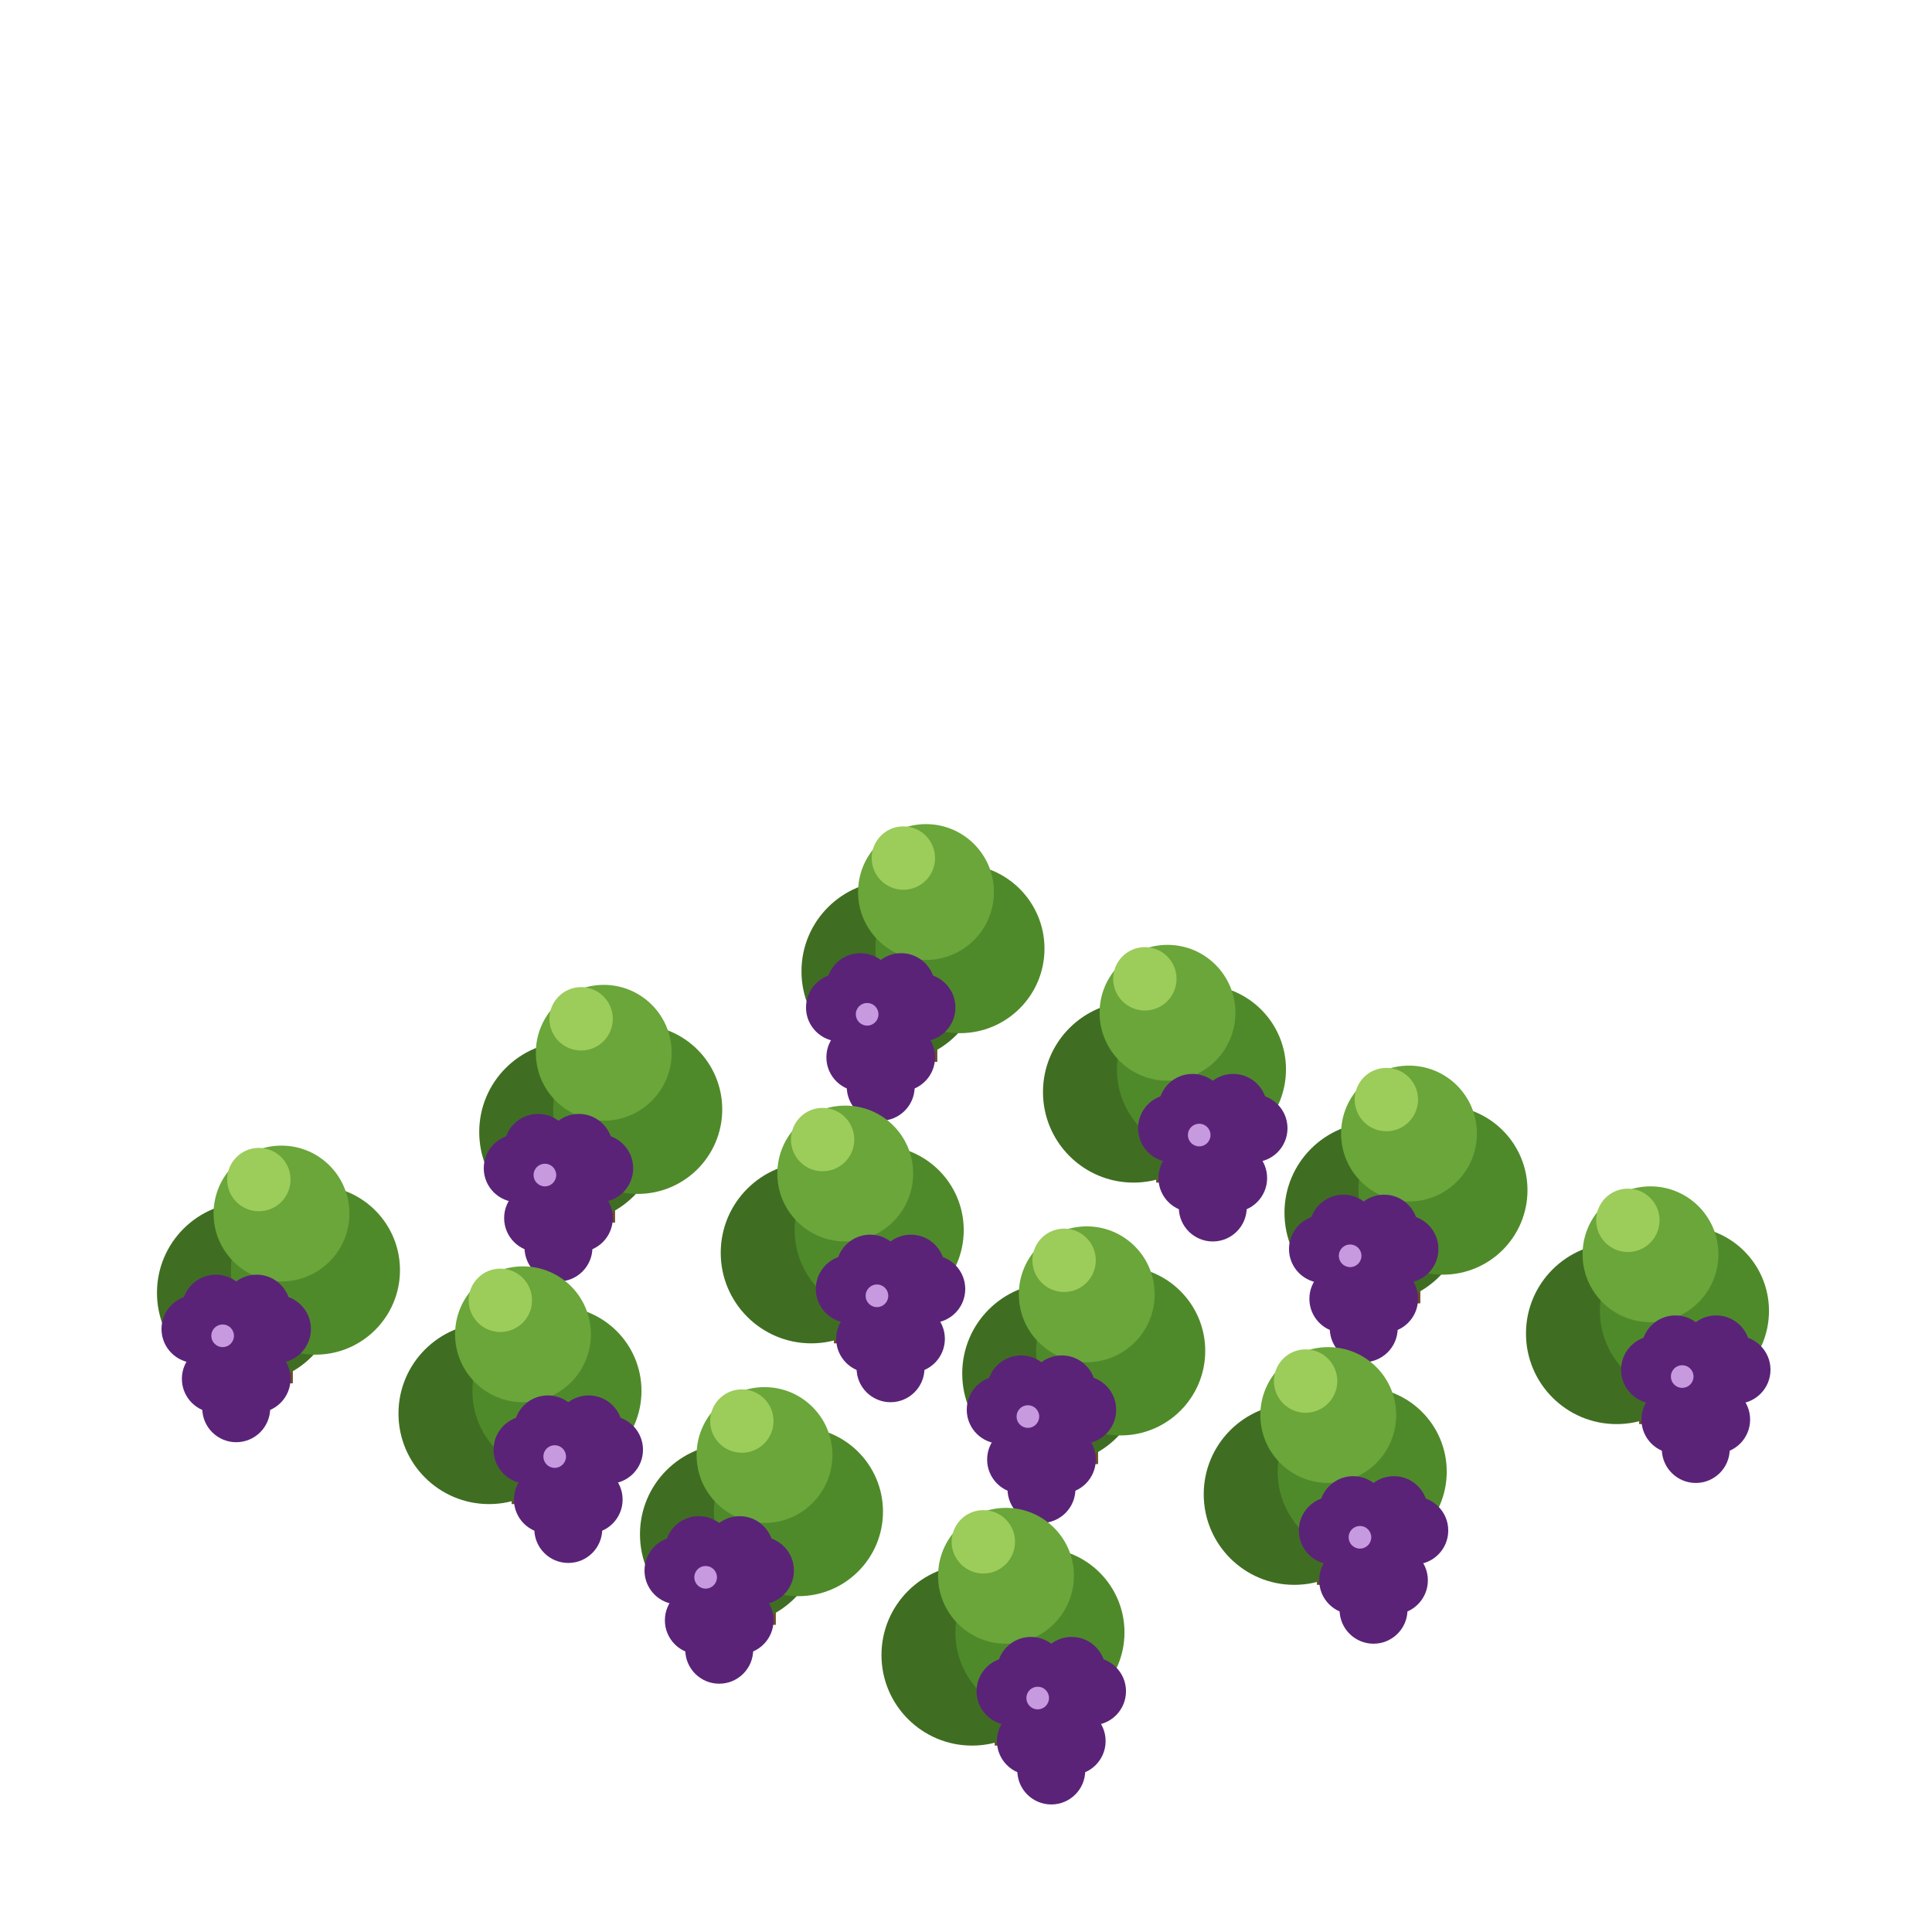
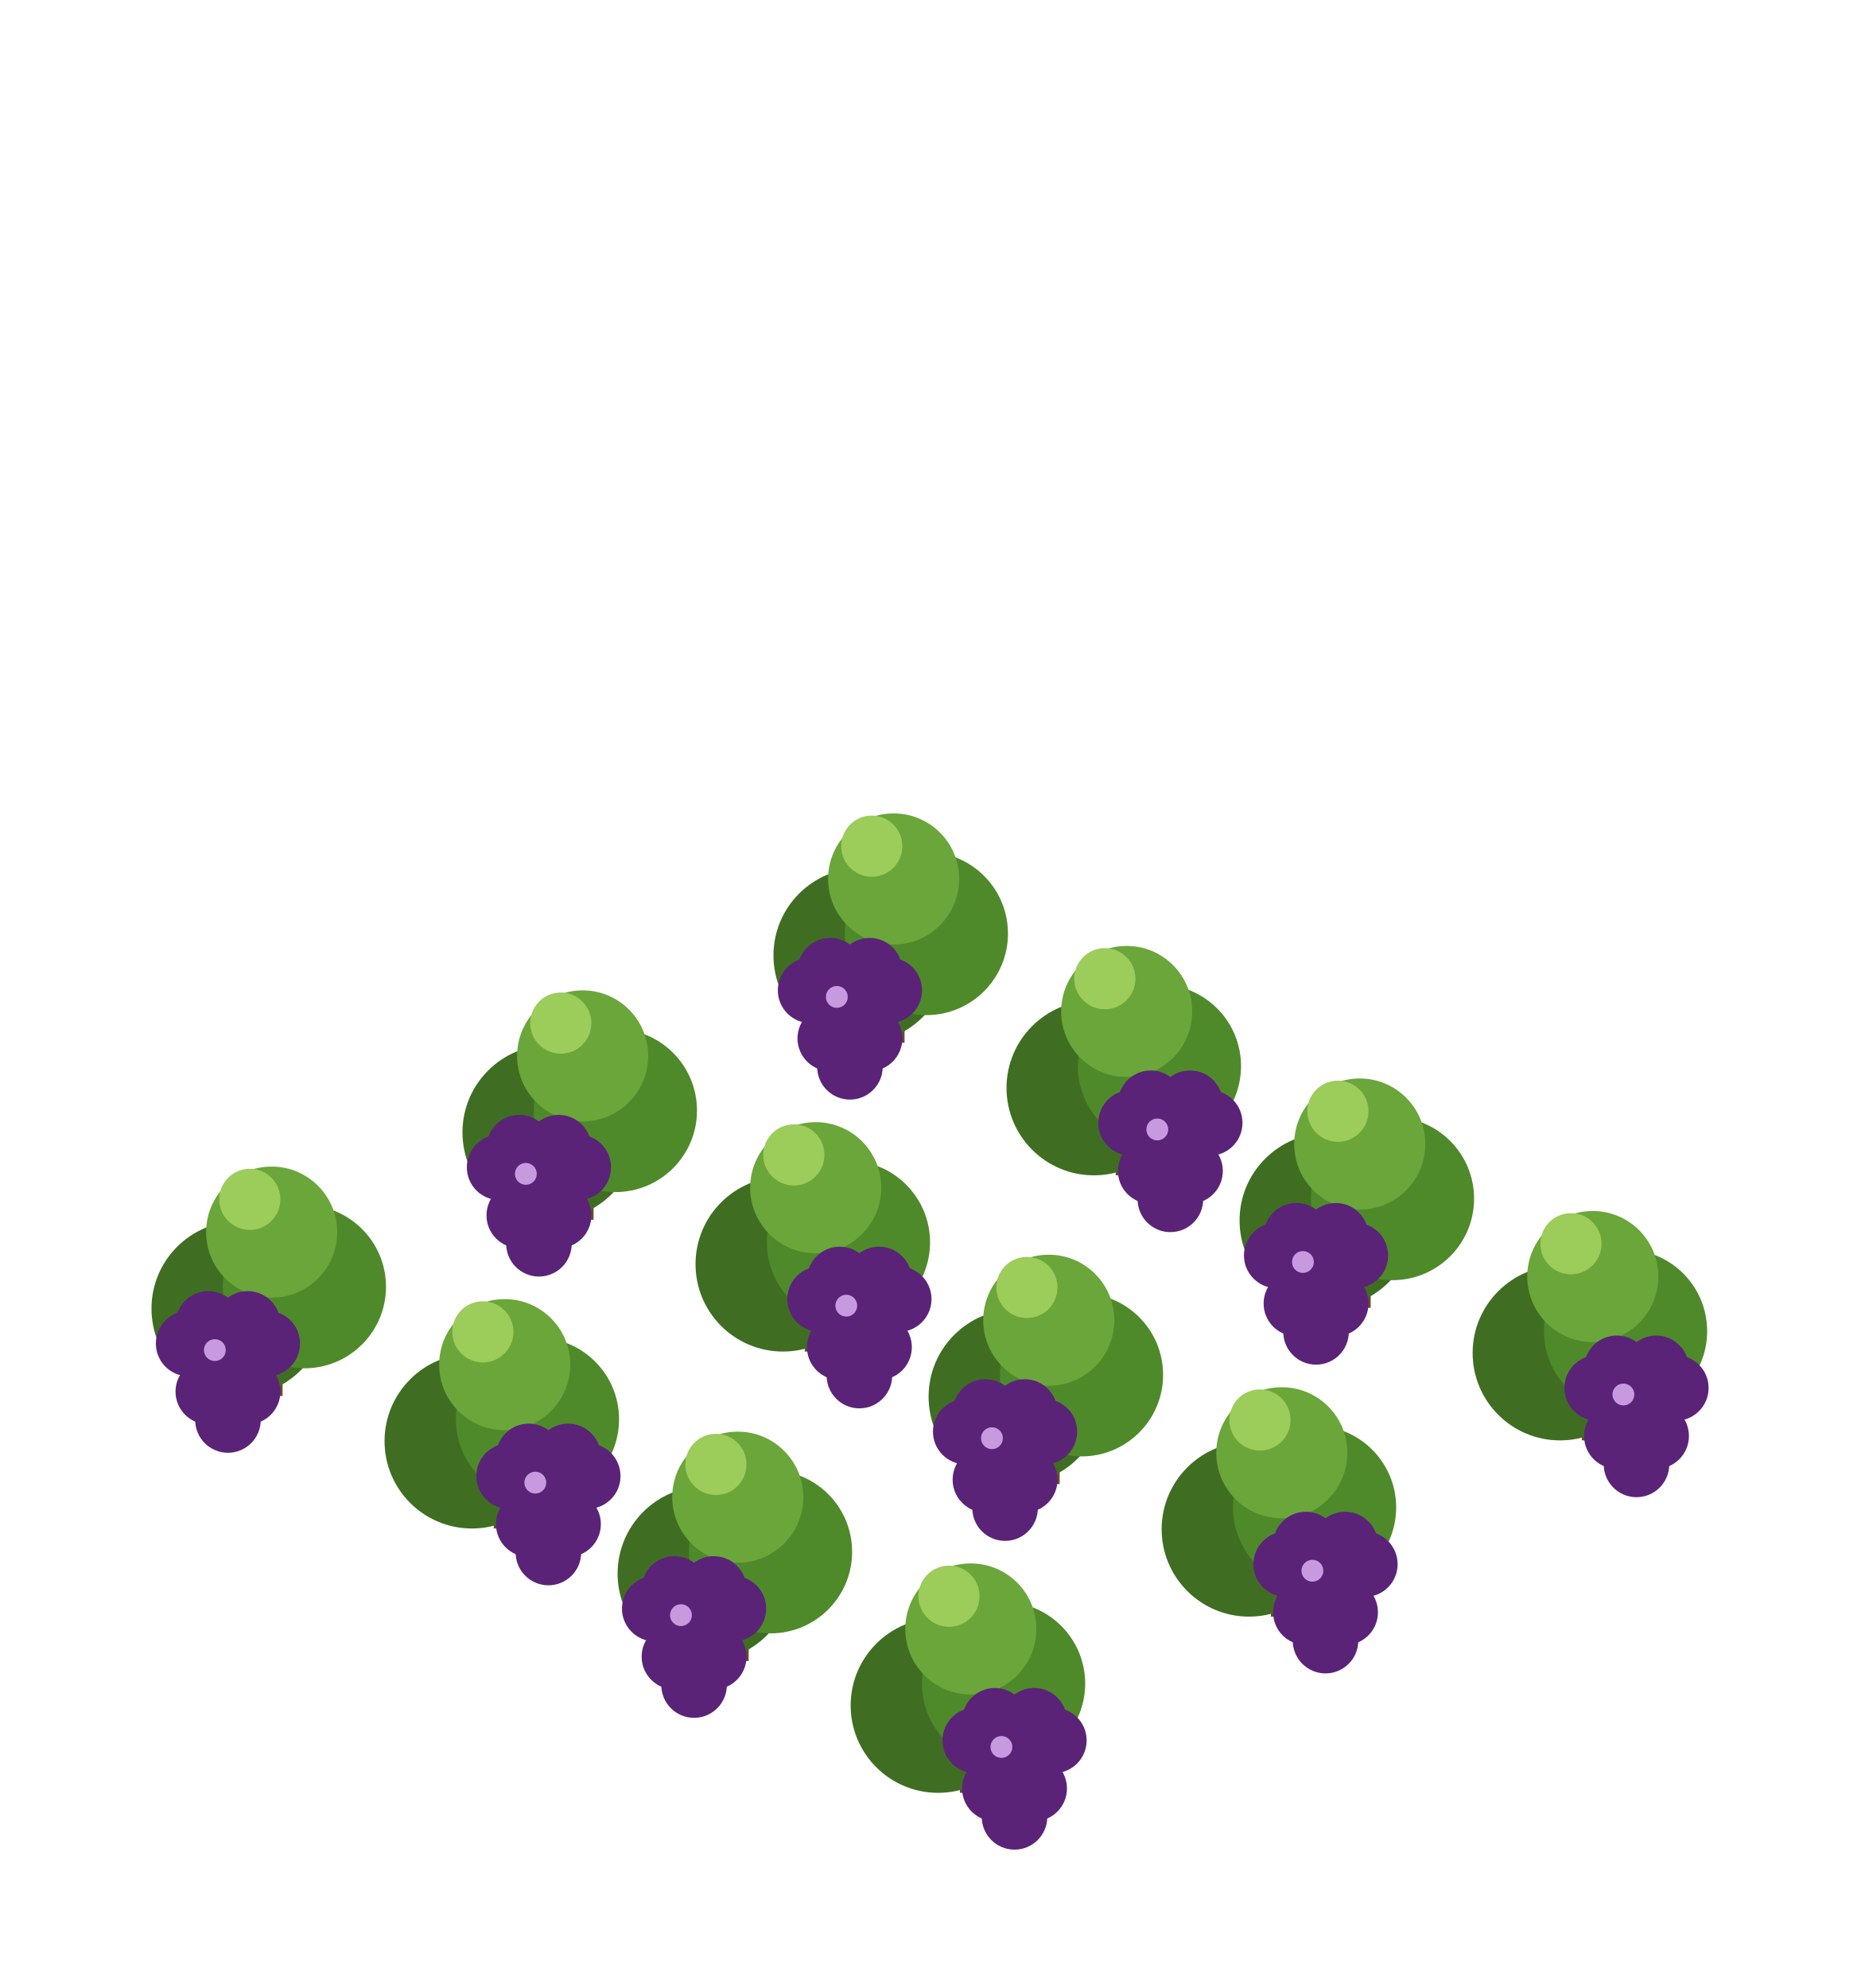
- <svg xmlns="http://www.w3.org/2000/svg" viewBox="0 0 256 256" width="256" height="256">
-   <path d="M122.7 122.7l0 18" stroke="#6a4a2a" stroke-width="3" />
-   <circle cx="118.2" cy="128.7" r="12" fill="#3f6e22" />
-   <circle cx="127.2" cy="125.7" r="11.2" fill="#4f8a2a" />
-   <circle cx="122.7" cy="118.2" r="9" fill="#6aa63a" />
-   <circle cx="119.7" cy="113.7" r="4.2" fill="#9ccc5a" />
-   <circle cx="116.7" cy="136.2" r="4.5" fill="#5a2378" />
-   <circle cx="111.3" cy="133.5" r="4.5" fill="#5a2378" />
-   <circle cx="122.1" cy="133.5" r="4.5" fill="#5a2378" />
-   <circle cx="114" cy="140.1" r="4.5" fill="#5a2378" />
-   <circle cx="119.4" cy="140.1" r="4.5" fill="#5a2378" />
-   <circle cx="116.7" cy="144" r="4.5" fill="#5a2378" />
-   <circle cx="114" cy="130.8" r="4.5" fill="#5a2378" />
-   <circle cx="119.4" cy="130.8" r="4.5" fill="#5a2378" />
-   <circle cx="114.9" cy="134.4" r="1.5" fill="#c79ae0" />
-   <path d="M154.7 138.7l0 18" stroke="#6a4a2a" stroke-width="3" />
-   <circle cx="150.2" cy="144.7" r="12" fill="#3f6e22" />
-   <circle cx="159.2" cy="141.7" r="11.2" fill="#4f8a2a" />
-   <circle cx="154.7" cy="134.2" r="9" fill="#6aa63a" />
-   <circle cx="151.7" cy="129.7" r="4.2" fill="#9ccc5a" />
-   <circle cx="160.7" cy="152.2" r="4.5" fill="#5a2378" />
-   <circle cx="155.3" cy="149.5" r="4.5" fill="#5a2378" />
-   <circle cx="166.1" cy="149.5" r="4.5" fill="#5a2378" />
-   <circle cx="158" cy="156.1" r="4.5" fill="#5a2378" />
-   <circle cx="163.4" cy="156.1" r="4.5" fill="#5a2378" />
-   <circle cx="160.7" cy="160" r="4.5" fill="#5a2378" />
-   <circle cx="158" cy="146.8" r="4.5" fill="#5a2378" />
-   <circle cx="163.4" cy="146.8" r="4.5" fill="#5a2378" />
-   <circle cx="158.9" cy="150.4" r="1.5" fill="#c79ae0" />
-   <path d="M186.7 154.7l0 18" stroke="#6a4a2a" stroke-width="3" />
-   <circle cx="182.2" cy="160.7" r="12" fill="#3f6e22" />
-   <circle cx="191.2" cy="157.7" r="11.2" fill="#4f8a2a" />
-   <circle cx="186.7" cy="150.2" r="9" fill="#6aa63a" />
-   <circle cx="183.7" cy="145.7" r="4.2" fill="#9ccc5a" />
-   <circle cx="180.7" cy="168.2" r="4.5" fill="#5a2378" />
-   <circle cx="175.3" cy="165.5" r="4.5" fill="#5a2378" />
-   <circle cx="186.1" cy="165.5" r="4.5" fill="#5a2378" />
-   <circle cx="178" cy="172.1" r="4.5" fill="#5a2378" />
-   <circle cx="183.4" cy="172.1" r="4.5" fill="#5a2378" />
-   <circle cx="180.7" cy="176" r="4.5" fill="#5a2378" />
-   <circle cx="178" cy="162.8" r="4.5" fill="#5a2378" />
-   <circle cx="183.4" cy="162.8" r="4.5" fill="#5a2378" />
-   <circle cx="178.9" cy="166.4" r="1.5" fill="#c79ae0" />
-   <path d="M218.7 170.7l0 18" stroke="#6a4a2a" stroke-width="3" />
-   <circle cx="214.2" cy="176.7" r="12" fill="#3f6e22" />
-   <circle cx="223.2" cy="173.7" r="11.2" fill="#4f8a2a" />
-   <circle cx="218.7" cy="166.2" r="9" fill="#6aa63a" />
-   <circle cx="215.7" cy="161.7" r="4.2" fill="#9ccc5a" />
-   <circle cx="224.7" cy="184.2" r="4.5" fill="#5a2378" />
-   <circle cx="219.3" cy="181.5" r="4.5" fill="#5a2378" />
-   <circle cx="230.1" cy="181.5" r="4.5" fill="#5a2378" />
-   <circle cx="222" cy="188.1" r="4.5" fill="#5a2378" />
-   <circle cx="227.4" cy="188.1" r="4.5" fill="#5a2378" />
-   <circle cx="224.7" cy="192" r="4.5" fill="#5a2378" />
-   <circle cx="222" cy="178.8" r="4.5" fill="#5a2378" />
-   <circle cx="227.4" cy="178.8" r="4.5" fill="#5a2378" />
-   <circle cx="222.9" cy="182.4" r="1.5" fill="#c79ae0" />
-   <path d="M80 144l0 18" stroke="#6a4a2a" stroke-width="3" />
-   <circle cx="75.5" cy="150" r="12" fill="#3f6e22" />
-   <circle cx="84.5" cy="147" r="11.2" fill="#4f8a2a" />
-   <circle cx="80" cy="139.5" r="9" fill="#6aa63a" />
-   <circle cx="77" cy="135" r="4.2" fill="#9ccc5a" />
-   <circle cx="74" cy="157.5" r="4.5" fill="#5a2378" />
-   <circle cx="68.6" cy="154.8" r="4.5" fill="#5a2378" />
-   <circle cx="79.4" cy="154.8" r="4.5" fill="#5a2378" />
-   <circle cx="71.3" cy="161.4" r="4.5" fill="#5a2378" />
-   <circle cx="76.7" cy="161.4" r="4.5" fill="#5a2378" />
-   <circle cx="74" cy="165.3" r="4.5" fill="#5a2378" />
-   <circle cx="71.3" cy="152.1" r="4.5" fill="#5a2378" />
-   <circle cx="76.7" cy="152.1" r="4.5" fill="#5a2378" />
-   <circle cx="72.2" cy="155.7" r="1.5" fill="#c79ae0" />
-   <path d="M112 160l0 18" stroke="#6a4a2a" stroke-width="3" />
-   <circle cx="107.5" cy="166" r="12" fill="#3f6e22" />
-   <circle cx="116.5" cy="163" r="11.2" fill="#4f8a2a" />
-   <circle cx="112" cy="155.5" r="9" fill="#6aa63a" />
-   <circle cx="109" cy="151" r="4.2" fill="#9ccc5a" />
-   <circle cx="118" cy="173.5" r="4.5" fill="#5a2378" />
-   <circle cx="112.6" cy="170.8" r="4.5" fill="#5a2378" />
-   <circle cx="123.4" cy="170.8" r="4.5" fill="#5a2378" />
-   <circle cx="115.3" cy="177.4" r="4.5" fill="#5a2378" />
-   <circle cx="120.7" cy="177.4" r="4.5" fill="#5a2378" />
-   <circle cx="118" cy="181.3" r="4.5" fill="#5a2378" />
-   <circle cx="115.3" cy="168.1" r="4.5" fill="#5a2378" />
-   <circle cx="120.7" cy="168.1" r="4.5" fill="#5a2378" />
-   <circle cx="116.2" cy="171.7" r="1.5" fill="#c79ae0" />
-   <path d="M144 176l0 18" stroke="#6a4a2a" stroke-width="3" />
-   <circle cx="139.5" cy="182" r="12" fill="#3f6e22" />
-   <circle cx="148.5" cy="179" r="11.2" fill="#4f8a2a" />
-   <circle cx="144" cy="171.5" r="9" fill="#6aa63a" />
-   <circle cx="141" cy="167" r="4.2" fill="#9ccc5a" />
-   <circle cx="138" cy="189.5" r="4.5" fill="#5a2378" />
-   <circle cx="132.6" cy="186.8" r="4.5" fill="#5a2378" />
-   <circle cx="143.4" cy="186.8" r="4.5" fill="#5a2378" />
-   <circle cx="135.3" cy="193.4" r="4.5" fill="#5a2378" />
-   <circle cx="140.7" cy="193.4" r="4.5" fill="#5a2378" />
-   <circle cx="138" cy="197.3" r="4.5" fill="#5a2378" />
-   <circle cx="135.3" cy="184.1" r="4.5" fill="#5a2378" />
-   <circle cx="140.7" cy="184.1" r="4.5" fill="#5a2378" />
-   <circle cx="136.2" cy="187.7" r="1.5" fill="#c79ae0" />
-   <path d="M176 192l0 18" stroke="#6a4a2a" stroke-width="3" />
-   <circle cx="171.5" cy="198" r="12" fill="#3f6e22" />
-   <circle cx="180.5" cy="195" r="11.2" fill="#4f8a2a" />
-   <circle cx="176" cy="187.5" r="9" fill="#6aa63a" />
-   <circle cx="173" cy="183" r="4.2" fill="#9ccc5a" />
-   <circle cx="182" cy="205.5" r="4.5" fill="#5a2378" />
-   <circle cx="176.6" cy="202.8" r="4.5" fill="#5a2378" />
-   <circle cx="187.4" cy="202.8" r="4.5" fill="#5a2378" />
-   <circle cx="179.3" cy="209.4" r="4.5" fill="#5a2378" />
-   <circle cx="184.7" cy="209.4" r="4.5" fill="#5a2378" />
-   <circle cx="182" cy="213.3" r="4.5" fill="#5a2378" />
-   <circle cx="179.3" cy="200.1" r="4.5" fill="#5a2378" />
-   <circle cx="184.7" cy="200.1" r="4.5" fill="#5a2378" />
-   <circle cx="180.2" cy="203.7" r="1.5" fill="#c79ae0" />
-   <path d="M37.3 165.3l0 18" stroke="#6a4a2a" stroke-width="3" />
-   <circle cx="32.8" cy="171.3" r="12" fill="#3f6e22" />
-   <circle cx="41.8" cy="168.3" r="11.2" fill="#4f8a2a" />
-   <circle cx="37.3" cy="160.8" r="9" fill="#6aa63a" />
-   <circle cx="34.3" cy="156.3" r="4.2" fill="#9ccc5a" />
-   <circle cx="31.3" cy="178.8" r="4.5" fill="#5a2378" />
-   <circle cx="25.9" cy="176.1" r="4.5" fill="#5a2378" />
-   <circle cx="36.7" cy="176.1" r="4.5" fill="#5a2378" />
-   <circle cx="28.6" cy="182.7" r="4.5" fill="#5a2378" />
-   <circle cx="34" cy="182.7" r="4.5" fill="#5a2378" />
-   <circle cx="31.3" cy="186.6" r="4.5" fill="#5a2378" />
-   <circle cx="28.6" cy="173.4" r="4.5" fill="#5a2378" />
-   <circle cx="34" cy="173.4" r="4.5" fill="#5a2378" />
-   <circle cx="29.5" cy="177" r="1.5" fill="#c79ae0" />
-   <path d="M69.3 181.3l0 18" stroke="#6a4a2a" stroke-width="3" />
-   <circle cx="64.8" cy="187.3" r="12" fill="#3f6e22" />
-   <circle cx="73.8" cy="184.3" r="11.2" fill="#4f8a2a" />
-   <circle cx="69.3" cy="176.8" r="9" fill="#6aa63a" />
-   <circle cx="66.3" cy="172.3" r="4.2" fill="#9ccc5a" />
-   <circle cx="75.3" cy="194.8" r="4.5" fill="#5a2378" />
-   <circle cx="69.9" cy="192.1" r="4.5" fill="#5a2378" />
-   <circle cx="80.7" cy="192.1" r="4.5" fill="#5a2378" />
-   <circle cx="72.6" cy="198.7" r="4.5" fill="#5a2378" />
-   <circle cx="78" cy="198.7" r="4.5" fill="#5a2378" />
-   <circle cx="75.3" cy="202.6" r="4.5" fill="#5a2378" />
-   <circle cx="72.6" cy="189.4" r="4.5" fill="#5a2378" />
-   <circle cx="78" cy="189.4" r="4.5" fill="#5a2378" />
-   <circle cx="73.5" cy="193" r="1.5" fill="#c79ae0" />
-   <path d="M101.3 197.3l0 18" stroke="#6a4a2a" stroke-width="3" />
-   <circle cx="96.8" cy="203.3" r="12" fill="#3f6e22" />
-   <circle cx="105.8" cy="200.3" r="11.2" fill="#4f8a2a" />
-   <circle cx="101.3" cy="192.8" r="9" fill="#6aa63a" />
-   <circle cx="98.3" cy="188.3" r="4.2" fill="#9ccc5a" />
-   <circle cx="95.3" cy="210.8" r="4.5" fill="#5a2378" />
-   <circle cx="89.9" cy="208.1" r="4.5" fill="#5a2378" />
-   <circle cx="100.7" cy="208.1" r="4.5" fill="#5a2378" />
-   <circle cx="92.6" cy="214.7" r="4.5" fill="#5a2378" />
-   <circle cx="98" cy="214.7" r="4.5" fill="#5a2378" />
-   <circle cx="95.3" cy="218.6" r="4.5" fill="#5a2378" />
-   <circle cx="92.6" cy="205.4" r="4.5" fill="#5a2378" />
-   <circle cx="98" cy="205.4" r="4.5" fill="#5a2378" />
-   <circle cx="93.5" cy="209" r="1.5" fill="#c79ae0" />
-   <path d="M133.3 213.3l0 18" stroke="#6a4a2a" stroke-width="3" />
-   <circle cx="128.8" cy="219.3" r="12" fill="#3f6e22" />
-   <circle cx="137.8" cy="216.3" r="11.2" fill="#4f8a2a" />
-   <circle cx="133.3" cy="208.8" r="9" fill="#6aa63a" />
-   <circle cx="130.3" cy="204.3" r="4.2" fill="#9ccc5a" />
-   <circle cx="139.3" cy="226.8" r="4.5" fill="#5a2378" />
-   <circle cx="133.9" cy="224.1" r="4.5" fill="#5a2378" />
-   <circle cx="144.7" cy="224.1" r="4.5" fill="#5a2378" />
-   <circle cx="136.6" cy="230.7" r="4.5" fill="#5a2378" />
-   <circle cx="142" cy="230.7" r="4.5" fill="#5a2378" />
-   <circle cx="139.3" cy="234.6" r="4.5" fill="#5a2378" />
-   <circle cx="136.6" cy="221.4" r="4.5" fill="#5a2378" />
-   <circle cx="142" cy="221.4" r="4.5" fill="#5a2378" />
-   <circle cx="137.5" cy="225" r="1.5" fill="#c79ae0" />
+ <svg xmlns="http://www.w3.org/2000/svg" viewBox="0 0 256 273" width="256" height="273">
+   <path d="M122.7 125.2l0 18" stroke="#6a4a2a" stroke-width="3" />
+   <circle cx="118.2" cy="131.2" r="12" fill="#3f6e22" />
+   <circle cx="127.2" cy="128.2" r="11.2" fill="#4f8a2a" />
+   <circle cx="122.7" cy="120.7" r="9" fill="#6aa63a" />
+   <circle cx="119.7" cy="116.2" r="4.2" fill="#9ccc5a" />
+   <circle cx="116.7" cy="138.7" r="4.5" fill="#5a2378" />
+   <circle cx="111.3" cy="136" r="4.5" fill="#5a2378" />
+   <circle cx="122.1" cy="136" r="4.5" fill="#5a2378" />
+   <circle cx="114" cy="142.6" r="4.5" fill="#5a2378" />
+   <circle cx="119.4" cy="142.6" r="4.5" fill="#5a2378" />
+   <circle cx="116.7" cy="146.5" r="4.5" fill="#5a2378" />
+   <circle cx="114" cy="133.3" r="4.5" fill="#5a2378" />
+   <circle cx="119.4" cy="133.3" r="4.5" fill="#5a2378" />
+   <circle cx="114.9" cy="136.9" r="1.5" fill="#c79ae0" />
+   <path d="M154.7 143.4l0 18" stroke="#6a4a2a" stroke-width="3" />
+   <circle cx="150.2" cy="149.4" r="12" fill="#3f6e22" />
+   <circle cx="159.2" cy="146.4" r="11.2" fill="#4f8a2a" />
+   <circle cx="154.7" cy="138.9" r="9" fill="#6aa63a" />
+   <circle cx="151.7" cy="134.4" r="4.2" fill="#9ccc5a" />
+   <circle cx="160.7" cy="156.9" r="4.5" fill="#5a2378" />
+   <circle cx="155.3" cy="154.2" r="4.5" fill="#5a2378" />
+   <circle cx="166.1" cy="154.2" r="4.5" fill="#5a2378" />
+   <circle cx="158" cy="160.8" r="4.5" fill="#5a2378" />
+   <circle cx="163.4" cy="160.8" r="4.5" fill="#5a2378" />
+   <circle cx="160.7" cy="164.7" r="4.5" fill="#5a2378" />
+   <circle cx="158" cy="151.5" r="4.5" fill="#5a2378" />
+   <circle cx="163.4" cy="151.5" r="4.5" fill="#5a2378" />
+   <circle cx="158.9" cy="155.1" r="1.5" fill="#c79ae0" />
+   <path d="M186.7 161.6l0 18" stroke="#6a4a2a" stroke-width="3" />
+   <circle cx="182.2" cy="167.6" r="12" fill="#3f6e22" />
+   <circle cx="191.2" cy="164.6" r="11.2" fill="#4f8a2a" />
+   <circle cx="186.7" cy="157.1" r="9" fill="#6aa63a" />
+   <circle cx="183.7" cy="152.6" r="4.2" fill="#9ccc5a" />
+   <circle cx="180.7" cy="175.1" r="4.5" fill="#5a2378" />
+   <circle cx="175.3" cy="172.4" r="4.5" fill="#5a2378" />
+   <circle cx="186.1" cy="172.4" r="4.5" fill="#5a2378" />
+   <circle cx="178" cy="179" r="4.5" fill="#5a2378" />
+   <circle cx="183.4" cy="179" r="4.5" fill="#5a2378" />
+   <circle cx="180.7" cy="182.9" r="4.5" fill="#5a2378" />
+   <circle cx="178" cy="169.7" r="4.5" fill="#5a2378" />
+   <circle cx="183.4" cy="169.7" r="4.5" fill="#5a2378" />
+   <circle cx="178.9" cy="173.3" r="1.5" fill="#c79ae0" />
+   <path d="M218.7 179.8l0 18" stroke="#6a4a2a" stroke-width="3" />
+   <circle cx="214.2" cy="185.8" r="12" fill="#3f6e22" />
+   <circle cx="223.2" cy="182.8" r="11.2" fill="#4f8a2a" />
+   <circle cx="218.7" cy="175.3" r="9" fill="#6aa63a" />
+   <circle cx="215.7" cy="170.8" r="4.2" fill="#9ccc5a" />
+   <circle cx="224.7" cy="193.3" r="4.5" fill="#5a2378" />
+   <circle cx="219.3" cy="190.6" r="4.5" fill="#5a2378" />
+   <circle cx="230.1" cy="190.6" r="4.5" fill="#5a2378" />
+   <circle cx="222" cy="197.2" r="4.5" fill="#5a2378" />
+   <circle cx="227.4" cy="197.2" r="4.5" fill="#5a2378" />
+   <circle cx="224.7" cy="201.1" r="4.5" fill="#5a2378" />
+   <circle cx="222" cy="187.9" r="4.5" fill="#5a2378" />
+   <circle cx="227.4" cy="187.9" r="4.5" fill="#5a2378" />
+   <circle cx="222.9" cy="191.5" r="1.5" fill="#c79ae0" />
+   <path d="M80 149.5l0 18" stroke="#6a4a2a" stroke-width="3" />
+   <circle cx="75.5" cy="155.5" r="12" fill="#3f6e22" />
+   <circle cx="84.5" cy="152.5" r="11.2" fill="#4f8a2a" />
+   <circle cx="80" cy="145" r="9" fill="#6aa63a" />
+   <circle cx="77" cy="140.5" r="4.2" fill="#9ccc5a" />
+   <circle cx="74" cy="163" r="4.5" fill="#5a2378" />
+   <circle cx="68.6" cy="160.3" r="4.5" fill="#5a2378" />
+   <circle cx="79.4" cy="160.3" r="4.5" fill="#5a2378" />
+   <circle cx="71.3" cy="166.9" r="4.5" fill="#5a2378" />
+   <circle cx="76.7" cy="166.9" r="4.5" fill="#5a2378" />
+   <circle cx="74" cy="170.8" r="4.5" fill="#5a2378" />
+   <circle cx="71.3" cy="157.6" r="4.5" fill="#5a2378" />
+   <circle cx="76.7" cy="157.6" r="4.5" fill="#5a2378" />
+   <circle cx="72.2" cy="161.2" r="1.5" fill="#c79ae0" />
+   <path d="M112 167.6l0 18" stroke="#6a4a2a" stroke-width="3" />
+   <circle cx="107.5" cy="173.6" r="12" fill="#3f6e22" />
+   <circle cx="116.5" cy="170.6" r="11.2" fill="#4f8a2a" />
+   <circle cx="112" cy="163.1" r="9" fill="#6aa63a" />
+   <circle cx="109" cy="158.6" r="4.2" fill="#9ccc5a" />
+   <circle cx="118" cy="181.1" r="4.5" fill="#5a2378" />
+   <circle cx="112.6" cy="178.4" r="4.5" fill="#5a2378" />
+   <circle cx="123.4" cy="178.4" r="4.5" fill="#5a2378" />
+   <circle cx="115.3" cy="185" r="4.5" fill="#5a2378" />
+   <circle cx="120.7" cy="185" r="4.5" fill="#5a2378" />
+   <circle cx="118" cy="188.9" r="4.5" fill="#5a2378" />
+   <circle cx="115.3" cy="175.7" r="4.5" fill="#5a2378" />
+   <circle cx="120.7" cy="175.7" r="4.5" fill="#5a2378" />
+   <circle cx="116.2" cy="179.3" r="1.5" fill="#c79ae0" />
+   <path d="M144 185.8l0 18" stroke="#6a4a2a" stroke-width="3" />
+   <circle cx="139.5" cy="191.8" r="12" fill="#3f6e22" />
+   <circle cx="148.5" cy="188.8" r="11.2" fill="#4f8a2a" />
+   <circle cx="144" cy="181.3" r="9" fill="#6aa63a" />
+   <circle cx="141" cy="176.8" r="4.2" fill="#9ccc5a" />
+   <circle cx="138" cy="199.3" r="4.5" fill="#5a2378" />
+   <circle cx="132.6" cy="196.6" r="4.5" fill="#5a2378" />
+   <circle cx="143.4" cy="196.6" r="4.5" fill="#5a2378" />
+   <circle cx="135.3" cy="203.2" r="4.5" fill="#5a2378" />
+   <circle cx="140.7" cy="203.2" r="4.5" fill="#5a2378" />
+   <circle cx="138" cy="207.1" r="4.5" fill="#5a2378" />
+   <circle cx="135.3" cy="193.9" r="4.5" fill="#5a2378" />
+   <circle cx="140.7" cy="193.9" r="4.5" fill="#5a2378" />
+   <circle cx="136.2" cy="197.5" r="1.5" fill="#c79ae0" />
+   <path d="M176 204l0 18" stroke="#6a4a2a" stroke-width="3" />
+   <circle cx="171.5" cy="210" r="12" fill="#3f6e22" />
+   <circle cx="180.5" cy="207" r="11.2" fill="#4f8a2a" />
+   <circle cx="176" cy="199.5" r="9" fill="#6aa63a" />
+   <circle cx="173" cy="195" r="4.2" fill="#9ccc5a" />
+   <circle cx="182" cy="217.5" r="4.5" fill="#5a2378" />
+   <circle cx="176.6" cy="214.8" r="4.5" fill="#5a2378" />
+   <circle cx="187.4" cy="214.8" r="4.5" fill="#5a2378" />
+   <circle cx="179.3" cy="221.4" r="4.5" fill="#5a2378" />
+   <circle cx="184.7" cy="221.4" r="4.5" fill="#5a2378" />
+   <circle cx="182" cy="225.3" r="4.5" fill="#5a2378" />
+   <circle cx="179.3" cy="212.1" r="4.5" fill="#5a2378" />
+   <circle cx="184.7" cy="212.1" r="4.5" fill="#5a2378" />
+   <circle cx="180.2" cy="215.7" r="1.5" fill="#c79ae0" />
+   <path d="M37.3 173.7l0 18" stroke="#6a4a2a" stroke-width="3" />
+   <circle cx="32.8" cy="179.7" r="12" fill="#3f6e22" />
+   <circle cx="41.8" cy="176.7" r="11.2" fill="#4f8a2a" />
+   <circle cx="37.3" cy="169.2" r="9" fill="#6aa63a" />
+   <circle cx="34.3" cy="164.7" r="4.2" fill="#9ccc5a" />
+   <circle cx="31.3" cy="187.2" r="4.5" fill="#5a2378" />
+   <circle cx="25.9" cy="184.5" r="4.5" fill="#5a2378" />
+   <circle cx="36.7" cy="184.5" r="4.5" fill="#5a2378" />
+   <circle cx="28.6" cy="191.1" r="4.5" fill="#5a2378" />
+   <circle cx="34" cy="191.1" r="4.5" fill="#5a2378" />
+   <circle cx="31.3" cy="195" r="4.5" fill="#5a2378" />
+   <circle cx="28.6" cy="181.8" r="4.5" fill="#5a2378" />
+   <circle cx="34" cy="181.8" r="4.5" fill="#5a2378" />
+   <circle cx="29.5" cy="185.4" r="1.5" fill="#c79ae0" />
+   <path d="M69.3 191.9l0 18" stroke="#6a4a2a" stroke-width="3" />
+   <circle cx="64.8" cy="197.9" r="12" fill="#3f6e22" />
+   <circle cx="73.8" cy="194.9" r="11.2" fill="#4f8a2a" />
+   <circle cx="69.3" cy="187.4" r="9" fill="#6aa63a" />
+   <circle cx="66.3" cy="182.9" r="4.2" fill="#9ccc5a" />
+   <circle cx="75.3" cy="205.4" r="4.5" fill="#5a2378" />
+   <circle cx="69.9" cy="202.7" r="4.5" fill="#5a2378" />
+   <circle cx="80.7" cy="202.7" r="4.5" fill="#5a2378" />
+   <circle cx="72.6" cy="209.3" r="4.5" fill="#5a2378" />
+   <circle cx="78" cy="209.3" r="4.5" fill="#5a2378" />
+   <circle cx="75.3" cy="213.2" r="4.5" fill="#5a2378" />
+   <circle cx="72.6" cy="200" r="4.5" fill="#5a2378" />
+   <circle cx="78" cy="200" r="4.5" fill="#5a2378" />
+   <circle cx="73.5" cy="203.6" r="1.5" fill="#c79ae0" />
+   <path d="M101.3 210.1l0 18" stroke="#6a4a2a" stroke-width="3" />
+   <circle cx="96.8" cy="216.1" r="12" fill="#3f6e22" />
+   <circle cx="105.8" cy="213.1" r="11.2" fill="#4f8a2a" />
+   <circle cx="101.3" cy="205.6" r="9" fill="#6aa63a" />
+   <circle cx="98.3" cy="201.1" r="4.2" fill="#9ccc5a" />
+   <circle cx="95.3" cy="223.6" r="4.5" fill="#5a2378" />
+   <circle cx="89.9" cy="220.9" r="4.5" fill="#5a2378" />
+   <circle cx="100.7" cy="220.9" r="4.5" fill="#5a2378" />
+   <circle cx="92.6" cy="227.5" r="4.5" fill="#5a2378" />
+   <circle cx="98" cy="227.5" r="4.5" fill="#5a2378" />
+   <circle cx="95.3" cy="231.4" r="4.5" fill="#5a2378" />
+   <circle cx="92.6" cy="218.2" r="4.5" fill="#5a2378" />
+   <circle cx="98" cy="218.2" r="4.5" fill="#5a2378" />
+   <circle cx="93.5" cy="221.8" r="1.5" fill="#c79ae0" />
+   <path d="M133.3 228.2l0 18" stroke="#6a4a2a" stroke-width="3" />
+   <circle cx="128.8" cy="234.2" r="12" fill="#3f6e22" />
+   <circle cx="137.8" cy="231.2" r="11.2" fill="#4f8a2a" />
+   <circle cx="133.3" cy="223.7" r="9" fill="#6aa63a" />
+   <circle cx="130.3" cy="219.2" r="4.2" fill="#9ccc5a" />
+   <circle cx="139.3" cy="241.7" r="4.5" fill="#5a2378" />
+   <circle cx="133.9" cy="239" r="4.5" fill="#5a2378" />
+   <circle cx="144.7" cy="239" r="4.5" fill="#5a2378" />
+   <circle cx="136.6" cy="245.6" r="4.5" fill="#5a2378" />
+   <circle cx="142" cy="245.6" r="4.5" fill="#5a2378" />
+   <circle cx="139.3" cy="249.5" r="4.5" fill="#5a2378" />
+   <circle cx="136.6" cy="236.3" r="4.5" fill="#5a2378" />
+   <circle cx="142" cy="236.3" r="4.5" fill="#5a2378" />
+   <circle cx="137.5" cy="239.9" r="1.5" fill="#c79ae0" />
</svg>
